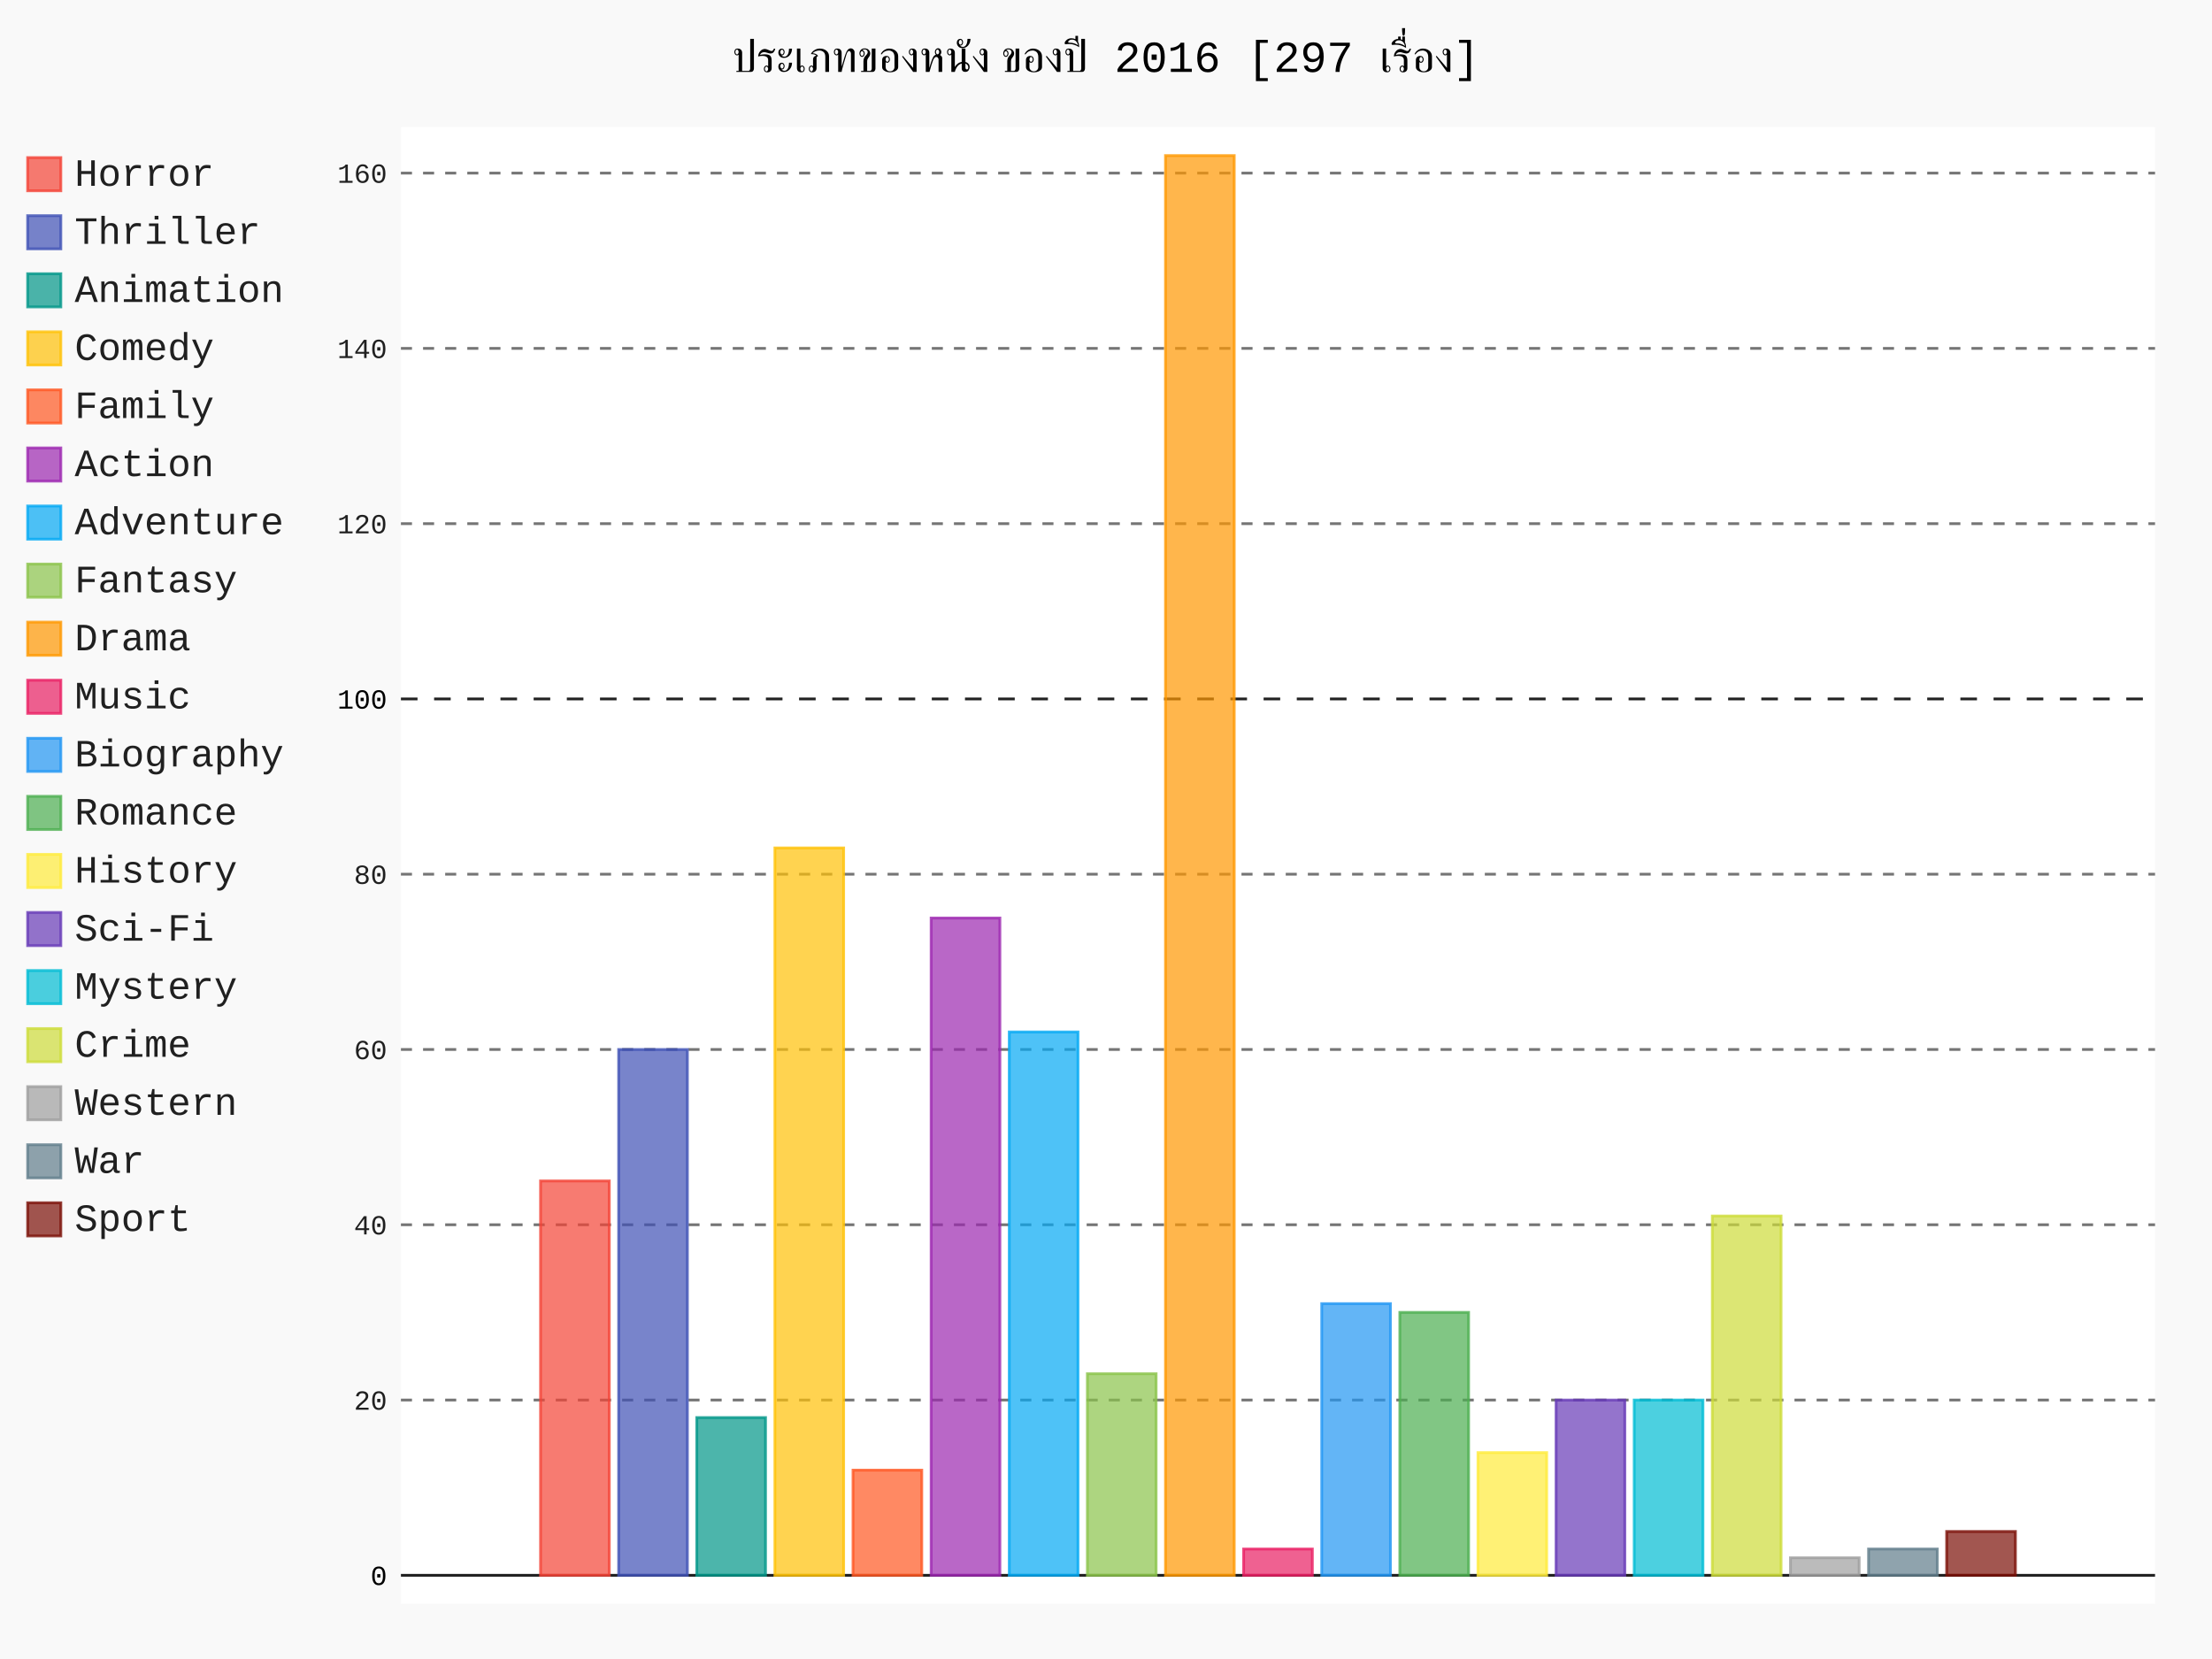
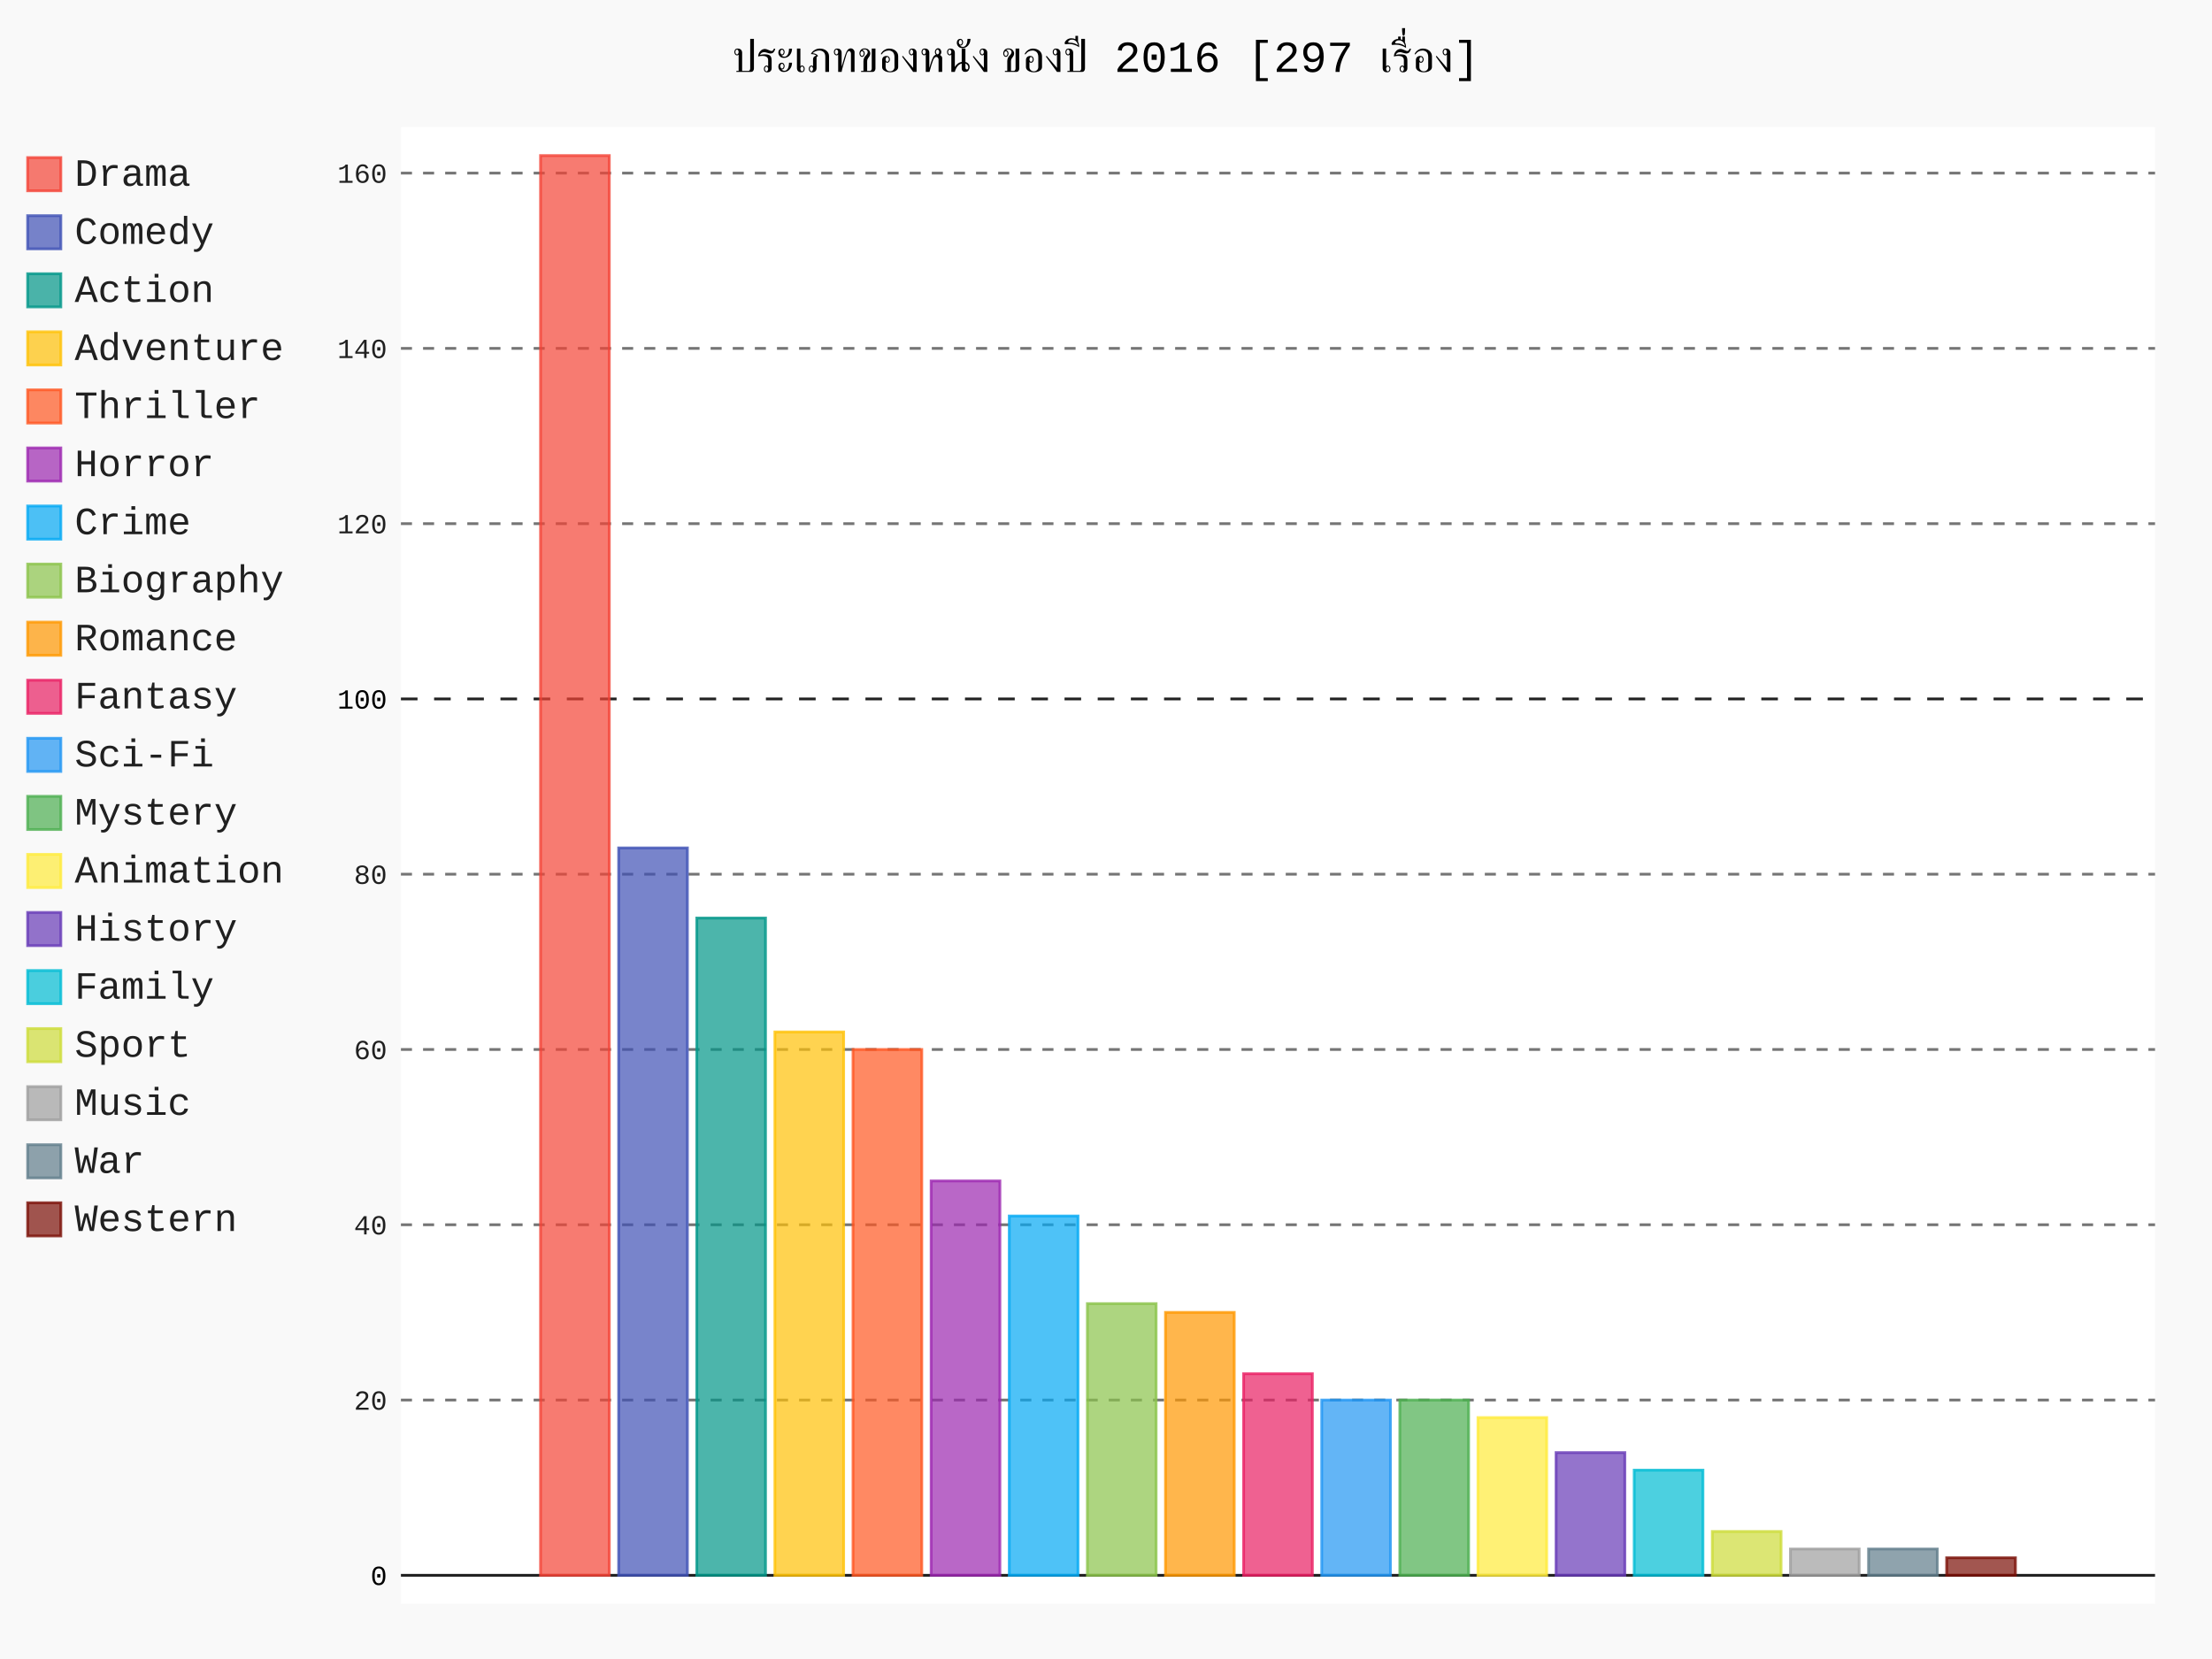
- <svg xmlns="http://www.w3.org/2000/svg" class="pygal-chart" id="chart-0c6adbca-c418-4b88-843a-4ad169fe53aa" viewBox="0 0 800 600">
+ <svg xmlns="http://www.w3.org/2000/svg" class="pygal-chart" id="chart-e74f50ef-a5df-4a1b-a28c-0887db175985" viewBox="0 0 800 600">
  <defs>
-     <style type="text/css">#chart-0c6adbca-c418-4b88-843a-4ad169fe53aa{-webkit-user-select:none;-webkit-font-smoothing:antialiased;font-family:Consolas,"Liberation Mono",Menlo,Courier,monospace}#chart-0c6adbca-c418-4b88-843a-4ad169fe53aa .title{font-family:Consolas,"Liberation Mono",Menlo,Courier,monospace;font-size:16px}#chart-0c6adbca-c418-4b88-843a-4ad169fe53aa .legends .legend text{font-family:Consolas,"Liberation Mono",Menlo,Courier,monospace;font-size:14px}#chart-0c6adbca-c418-4b88-843a-4ad169fe53aa .axis text{font-family:Consolas,"Liberation Mono",Menlo,Courier,monospace;font-size:10px}#chart-0c6adbca-c418-4b88-843a-4ad169fe53aa .axis text.major{font-family:Consolas,"Liberation Mono",Menlo,Courier,monospace;font-size:10px}#chart-0c6adbca-c418-4b88-843a-4ad169fe53aa .text-overlay text.value{font-family:Consolas,"Liberation Mono",Menlo,Courier,monospace;font-size:16px}#chart-0c6adbca-c418-4b88-843a-4ad169fe53aa .text-overlay text.label{font-family:Consolas,"Liberation Mono",Menlo,Courier,monospace;font-size:10px}#chart-0c6adbca-c418-4b88-843a-4ad169fe53aa .tooltip{font-family:Consolas,"Liberation Mono",Menlo,Courier,monospace;font-size:14px}#chart-0c6adbca-c418-4b88-843a-4ad169fe53aa text.no_data{font-family:Consolas,"Liberation Mono",Menlo,Courier,monospace;font-size:64px}
- #chart-0c6adbca-c418-4b88-843a-4ad169fe53aa{background-color:rgba(249,249,249,1)}#chart-0c6adbca-c418-4b88-843a-4ad169fe53aa path,#chart-0c6adbca-c418-4b88-843a-4ad169fe53aa line,#chart-0c6adbca-c418-4b88-843a-4ad169fe53aa rect,#chart-0c6adbca-c418-4b88-843a-4ad169fe53aa circle{-webkit-transition:150ms;-moz-transition:150ms;transition:150ms}#chart-0c6adbca-c418-4b88-843a-4ad169fe53aa .graph &gt; .background{fill:rgba(249,249,249,1)}#chart-0c6adbca-c418-4b88-843a-4ad169fe53aa .plot &gt; .background{fill:rgba(255,255,255,1)}#chart-0c6adbca-c418-4b88-843a-4ad169fe53aa .graph{fill:rgba(0,0,0,.87)}#chart-0c6adbca-c418-4b88-843a-4ad169fe53aa text.no_data{fill:rgba(0,0,0,1)}#chart-0c6adbca-c418-4b88-843a-4ad169fe53aa .title{fill:rgba(0,0,0,1)}#chart-0c6adbca-c418-4b88-843a-4ad169fe53aa .legends .legend text{fill:rgba(0,0,0,.87)}#chart-0c6adbca-c418-4b88-843a-4ad169fe53aa .legends .legend:hover text{fill:rgba(0,0,0,1)}#chart-0c6adbca-c418-4b88-843a-4ad169fe53aa .axis .line{stroke:rgba(0,0,0,1)}#chart-0c6adbca-c418-4b88-843a-4ad169fe53aa .axis .guide.line{stroke:rgba(0,0,0,.54)}#chart-0c6adbca-c418-4b88-843a-4ad169fe53aa .axis .major.line{stroke:rgba(0,0,0,.87)}#chart-0c6adbca-c418-4b88-843a-4ad169fe53aa .axis text.major{fill:rgba(0,0,0,1)}#chart-0c6adbca-c418-4b88-843a-4ad169fe53aa .axis.y .guides:hover .guide.line,#chart-0c6adbca-c418-4b88-843a-4ad169fe53aa .line-graph .axis.x .guides:hover .guide.line,#chart-0c6adbca-c418-4b88-843a-4ad169fe53aa .stackedline-graph .axis.x .guides:hover .guide.line,#chart-0c6adbca-c418-4b88-843a-4ad169fe53aa .xy-graph .axis.x .guides:hover .guide.line{stroke:rgba(0,0,0,1)}#chart-0c6adbca-c418-4b88-843a-4ad169fe53aa .axis .guides:hover text{fill:rgba(0,0,0,1)}#chart-0c6adbca-c418-4b88-843a-4ad169fe53aa .reactive{fill-opacity:.7;stroke-opacity:.8}#chart-0c6adbca-c418-4b88-843a-4ad169fe53aa .ci{stroke:rgba(0,0,0,.87)}#chart-0c6adbca-c418-4b88-843a-4ad169fe53aa .reactive.active,#chart-0c6adbca-c418-4b88-843a-4ad169fe53aa .active .reactive{fill-opacity:.8;stroke-opacity:.9;stroke-width:4}#chart-0c6adbca-c418-4b88-843a-4ad169fe53aa .ci .reactive.active{stroke-width:1.5}#chart-0c6adbca-c418-4b88-843a-4ad169fe53aa .series text{fill:rgba(0,0,0,1)}#chart-0c6adbca-c418-4b88-843a-4ad169fe53aa .tooltip rect{fill:rgba(255,255,255,1);stroke:rgba(0,0,0,1);-webkit-transition:opacity 150ms;-moz-transition:opacity 150ms;transition:opacity 150ms}#chart-0c6adbca-c418-4b88-843a-4ad169fe53aa .tooltip .label{fill:rgba(0,0,0,.87)}#chart-0c6adbca-c418-4b88-843a-4ad169fe53aa .tooltip .label{fill:rgba(0,0,0,.87)}#chart-0c6adbca-c418-4b88-843a-4ad169fe53aa .tooltip .legend{font-size:.8em;fill:rgba(0,0,0,.54)}#chart-0c6adbca-c418-4b88-843a-4ad169fe53aa .tooltip .x_label{font-size:.6em;fill:rgba(0,0,0,1)}#chart-0c6adbca-c418-4b88-843a-4ad169fe53aa .tooltip .xlink{font-size:.5em;text-decoration:underline}#chart-0c6adbca-c418-4b88-843a-4ad169fe53aa .tooltip .value{font-size:1.5em}#chart-0c6adbca-c418-4b88-843a-4ad169fe53aa .bound{font-size:.5em}#chart-0c6adbca-c418-4b88-843a-4ad169fe53aa .max-value{font-size:.75em;fill:rgba(0,0,0,.54)}#chart-0c6adbca-c418-4b88-843a-4ad169fe53aa .map-element{fill:rgba(255,255,255,1);stroke:rgba(0,0,0,.54) !important}#chart-0c6adbca-c418-4b88-843a-4ad169fe53aa .map-element .reactive{fill-opacity:inherit;stroke-opacity:inherit}#chart-0c6adbca-c418-4b88-843a-4ad169fe53aa .color-0,#chart-0c6adbca-c418-4b88-843a-4ad169fe53aa .color-0 a:visited{stroke:#f44336;fill:#f44336}#chart-0c6adbca-c418-4b88-843a-4ad169fe53aa .color-1,#chart-0c6adbca-c418-4b88-843a-4ad169fe53aa .color-1 a:visited{stroke:#3f51b5;fill:#3f51b5}#chart-0c6adbca-c418-4b88-843a-4ad169fe53aa .color-2,#chart-0c6adbca-c418-4b88-843a-4ad169fe53aa .color-2 a:visited{stroke:#009688;fill:#009688}#chart-0c6adbca-c418-4b88-843a-4ad169fe53aa .color-3,#chart-0c6adbca-c418-4b88-843a-4ad169fe53aa .color-3 a:visited{stroke:#ffc107;fill:#ffc107}#chart-0c6adbca-c418-4b88-843a-4ad169fe53aa .color-4,#chart-0c6adbca-c418-4b88-843a-4ad169fe53aa .color-4 a:visited{stroke:#ff5722;fill:#ff5722}#chart-0c6adbca-c418-4b88-843a-4ad169fe53aa .color-5,#chart-0c6adbca-c418-4b88-843a-4ad169fe53aa .color-5 a:visited{stroke:#9c27b0;fill:#9c27b0}#chart-0c6adbca-c418-4b88-843a-4ad169fe53aa .color-6,#chart-0c6adbca-c418-4b88-843a-4ad169fe53aa .color-6 a:visited{stroke:#03a9f4;fill:#03a9f4}#chart-0c6adbca-c418-4b88-843a-4ad169fe53aa .color-7,#chart-0c6adbca-c418-4b88-843a-4ad169fe53aa .color-7 a:visited{stroke:#8bc34a;fill:#8bc34a}#chart-0c6adbca-c418-4b88-843a-4ad169fe53aa .color-8,#chart-0c6adbca-c418-4b88-843a-4ad169fe53aa .color-8 a:visited{stroke:#ff9800;fill:#ff9800}#chart-0c6adbca-c418-4b88-843a-4ad169fe53aa .color-9,#chart-0c6adbca-c418-4b88-843a-4ad169fe53aa .color-9 a:visited{stroke:#e91e63;fill:#e91e63}#chart-0c6adbca-c418-4b88-843a-4ad169fe53aa .color-10,#chart-0c6adbca-c418-4b88-843a-4ad169fe53aa .color-10 a:visited{stroke:#2196f3;fill:#2196f3}#chart-0c6adbca-c418-4b88-843a-4ad169fe53aa .color-11,#chart-0c6adbca-c418-4b88-843a-4ad169fe53aa .color-11 a:visited{stroke:#4caf50;fill:#4caf50}#chart-0c6adbca-c418-4b88-843a-4ad169fe53aa .color-12,#chart-0c6adbca-c418-4b88-843a-4ad169fe53aa .color-12 a:visited{stroke:#ffeb3b;fill:#ffeb3b}#chart-0c6adbca-c418-4b88-843a-4ad169fe53aa .color-13,#chart-0c6adbca-c418-4b88-843a-4ad169fe53aa .color-13 a:visited{stroke:#673ab7;fill:#673ab7}#chart-0c6adbca-c418-4b88-843a-4ad169fe53aa .color-14,#chart-0c6adbca-c418-4b88-843a-4ad169fe53aa .color-14 a:visited{stroke:#00bcd4;fill:#00bcd4}#chart-0c6adbca-c418-4b88-843a-4ad169fe53aa .color-15,#chart-0c6adbca-c418-4b88-843a-4ad169fe53aa .color-15 a:visited{stroke:#cddc39;fill:#cddc39}#chart-0c6adbca-c418-4b88-843a-4ad169fe53aa .color-16,#chart-0c6adbca-c418-4b88-843a-4ad169fe53aa .color-16 a:visited{stroke:#9e9e9e;fill:#9e9e9e}#chart-0c6adbca-c418-4b88-843a-4ad169fe53aa .color-17,#chart-0c6adbca-c418-4b88-843a-4ad169fe53aa .color-17 a:visited{stroke:#607d8b;fill:#607d8b}#chart-0c6adbca-c418-4b88-843a-4ad169fe53aa .color-18,#chart-0c6adbca-c418-4b88-843a-4ad169fe53aa .color-18 a:visited{stroke:#7b0f07;fill:#7b0f07}#chart-0c6adbca-c418-4b88-843a-4ad169fe53aa .text-overlay .color-0 text{fill:black}#chart-0c6adbca-c418-4b88-843a-4ad169fe53aa .text-overlay .color-1 text{fill:black}#chart-0c6adbca-c418-4b88-843a-4ad169fe53aa .text-overlay .color-2 text{fill:black}#chart-0c6adbca-c418-4b88-843a-4ad169fe53aa .text-overlay .color-3 text{fill:black}#chart-0c6adbca-c418-4b88-843a-4ad169fe53aa .text-overlay .color-4 text{fill:black}#chart-0c6adbca-c418-4b88-843a-4ad169fe53aa .text-overlay .color-5 text{fill:black}#chart-0c6adbca-c418-4b88-843a-4ad169fe53aa .text-overlay .color-6 text{fill:black}#chart-0c6adbca-c418-4b88-843a-4ad169fe53aa .text-overlay .color-7 text{fill:black}#chart-0c6adbca-c418-4b88-843a-4ad169fe53aa .text-overlay .color-8 text{fill:black}#chart-0c6adbca-c418-4b88-843a-4ad169fe53aa .text-overlay .color-9 text{fill:black}#chart-0c6adbca-c418-4b88-843a-4ad169fe53aa .text-overlay .color-10 text{fill:black}#chart-0c6adbca-c418-4b88-843a-4ad169fe53aa .text-overlay .color-11 text{fill:black}#chart-0c6adbca-c418-4b88-843a-4ad169fe53aa .text-overlay .color-12 text{fill:black}#chart-0c6adbca-c418-4b88-843a-4ad169fe53aa .text-overlay .color-13 text{fill:black}#chart-0c6adbca-c418-4b88-843a-4ad169fe53aa .text-overlay .color-14 text{fill:black}#chart-0c6adbca-c418-4b88-843a-4ad169fe53aa .text-overlay .color-15 text{fill:black}#chart-0c6adbca-c418-4b88-843a-4ad169fe53aa .text-overlay .color-16 text{fill:black}#chart-0c6adbca-c418-4b88-843a-4ad169fe53aa .text-overlay .color-17 text{fill:black}#chart-0c6adbca-c418-4b88-843a-4ad169fe53aa .text-overlay .color-18 text{fill:black}
- #chart-0c6adbca-c418-4b88-843a-4ad169fe53aa text.no_data{text-anchor:middle}#chart-0c6adbca-c418-4b88-843a-4ad169fe53aa .guide.line{fill:none}#chart-0c6adbca-c418-4b88-843a-4ad169fe53aa .centered{text-anchor:middle}#chart-0c6adbca-c418-4b88-843a-4ad169fe53aa .title{text-anchor:middle}#chart-0c6adbca-c418-4b88-843a-4ad169fe53aa .legends .legend text{fill-opacity:1}#chart-0c6adbca-c418-4b88-843a-4ad169fe53aa .axis.x text{text-anchor:middle}#chart-0c6adbca-c418-4b88-843a-4ad169fe53aa .axis.x:not(.web) text[transform]{text-anchor:start}#chart-0c6adbca-c418-4b88-843a-4ad169fe53aa .axis.x:not(.web) text[transform].backwards{text-anchor:end}#chart-0c6adbca-c418-4b88-843a-4ad169fe53aa .axis.y text{text-anchor:end}#chart-0c6adbca-c418-4b88-843a-4ad169fe53aa .axis.y text[transform].backwards{text-anchor:start}#chart-0c6adbca-c418-4b88-843a-4ad169fe53aa .axis.y2 text{text-anchor:start}#chart-0c6adbca-c418-4b88-843a-4ad169fe53aa .axis.y2 text[transform].backwards{text-anchor:end}#chart-0c6adbca-c418-4b88-843a-4ad169fe53aa .axis .guide.line{stroke-dasharray:4,4}#chart-0c6adbca-c418-4b88-843a-4ad169fe53aa .axis .major.guide.line{stroke-dasharray:6,6}#chart-0c6adbca-c418-4b88-843a-4ad169fe53aa .horizontal .axis.y .guide.line,#chart-0c6adbca-c418-4b88-843a-4ad169fe53aa .horizontal .axis.y2 .guide.line,#chart-0c6adbca-c418-4b88-843a-4ad169fe53aa .vertical .axis.x .guide.line{opacity:0}#chart-0c6adbca-c418-4b88-843a-4ad169fe53aa .horizontal .axis.always_show .guide.line,#chart-0c6adbca-c418-4b88-843a-4ad169fe53aa .vertical .axis.always_show .guide.line{opacity:1 !important}#chart-0c6adbca-c418-4b88-843a-4ad169fe53aa .axis.y .guides:hover .guide.line,#chart-0c6adbca-c418-4b88-843a-4ad169fe53aa .axis.y2 .guides:hover .guide.line,#chart-0c6adbca-c418-4b88-843a-4ad169fe53aa .axis.x .guides:hover .guide.line{opacity:1}#chart-0c6adbca-c418-4b88-843a-4ad169fe53aa .axis .guides:hover text{opacity:1}#chart-0c6adbca-c418-4b88-843a-4ad169fe53aa .nofill{fill:none}#chart-0c6adbca-c418-4b88-843a-4ad169fe53aa .subtle-fill{fill-opacity:.2}#chart-0c6adbca-c418-4b88-843a-4ad169fe53aa .dot{stroke-width:1px;fill-opacity:1}#chart-0c6adbca-c418-4b88-843a-4ad169fe53aa .dot.active{stroke-width:5px}#chart-0c6adbca-c418-4b88-843a-4ad169fe53aa .dot.negative{fill:transparent}#chart-0c6adbca-c418-4b88-843a-4ad169fe53aa text,#chart-0c6adbca-c418-4b88-843a-4ad169fe53aa tspan{stroke:none !important}#chart-0c6adbca-c418-4b88-843a-4ad169fe53aa .series text.active{opacity:1}#chart-0c6adbca-c418-4b88-843a-4ad169fe53aa .tooltip rect{fill-opacity:.95;stroke-width:.5}#chart-0c6adbca-c418-4b88-843a-4ad169fe53aa .tooltip text{fill-opacity:1}#chart-0c6adbca-c418-4b88-843a-4ad169fe53aa .showable{visibility:hidden}#chart-0c6adbca-c418-4b88-843a-4ad169fe53aa .showable.shown{visibility:visible}#chart-0c6adbca-c418-4b88-843a-4ad169fe53aa .gauge-background{fill:rgba(229,229,229,1);stroke:none}#chart-0c6adbca-c418-4b88-843a-4ad169fe53aa .bg-lines{stroke:rgba(249,249,249,1);stroke-width:2px}</style>
+     <style type="text/css">#chart-e74f50ef-a5df-4a1b-a28c-0887db175985{-webkit-user-select:none;-webkit-font-smoothing:antialiased;font-family:Consolas,"Liberation Mono",Menlo,Courier,monospace}#chart-e74f50ef-a5df-4a1b-a28c-0887db175985 .title{font-family:Consolas,"Liberation Mono",Menlo,Courier,monospace;font-size:16px}#chart-e74f50ef-a5df-4a1b-a28c-0887db175985 .legends .legend text{font-family:Consolas,"Liberation Mono",Menlo,Courier,monospace;font-size:14px}#chart-e74f50ef-a5df-4a1b-a28c-0887db175985 .axis text{font-family:Consolas,"Liberation Mono",Menlo,Courier,monospace;font-size:10px}#chart-e74f50ef-a5df-4a1b-a28c-0887db175985 .axis text.major{font-family:Consolas,"Liberation Mono",Menlo,Courier,monospace;font-size:10px}#chart-e74f50ef-a5df-4a1b-a28c-0887db175985 .text-overlay text.value{font-family:Consolas,"Liberation Mono",Menlo,Courier,monospace;font-size:16px}#chart-e74f50ef-a5df-4a1b-a28c-0887db175985 .text-overlay text.label{font-family:Consolas,"Liberation Mono",Menlo,Courier,monospace;font-size:10px}#chart-e74f50ef-a5df-4a1b-a28c-0887db175985 .tooltip{font-family:Consolas,"Liberation Mono",Menlo,Courier,monospace;font-size:14px}#chart-e74f50ef-a5df-4a1b-a28c-0887db175985 text.no_data{font-family:Consolas,"Liberation Mono",Menlo,Courier,monospace;font-size:64px}
+ #chart-e74f50ef-a5df-4a1b-a28c-0887db175985{background-color:rgba(249,249,249,1)}#chart-e74f50ef-a5df-4a1b-a28c-0887db175985 path,#chart-e74f50ef-a5df-4a1b-a28c-0887db175985 line,#chart-e74f50ef-a5df-4a1b-a28c-0887db175985 rect,#chart-e74f50ef-a5df-4a1b-a28c-0887db175985 circle{-webkit-transition:150ms;-moz-transition:150ms;transition:150ms}#chart-e74f50ef-a5df-4a1b-a28c-0887db175985 .graph &gt; .background{fill:rgba(249,249,249,1)}#chart-e74f50ef-a5df-4a1b-a28c-0887db175985 .plot &gt; .background{fill:rgba(255,255,255,1)}#chart-e74f50ef-a5df-4a1b-a28c-0887db175985 .graph{fill:rgba(0,0,0,.87)}#chart-e74f50ef-a5df-4a1b-a28c-0887db175985 text.no_data{fill:rgba(0,0,0,1)}#chart-e74f50ef-a5df-4a1b-a28c-0887db175985 .title{fill:rgba(0,0,0,1)}#chart-e74f50ef-a5df-4a1b-a28c-0887db175985 .legends .legend text{fill:rgba(0,0,0,.87)}#chart-e74f50ef-a5df-4a1b-a28c-0887db175985 .legends .legend:hover text{fill:rgba(0,0,0,1)}#chart-e74f50ef-a5df-4a1b-a28c-0887db175985 .axis .line{stroke:rgba(0,0,0,1)}#chart-e74f50ef-a5df-4a1b-a28c-0887db175985 .axis .guide.line{stroke:rgba(0,0,0,.54)}#chart-e74f50ef-a5df-4a1b-a28c-0887db175985 .axis .major.line{stroke:rgba(0,0,0,.87)}#chart-e74f50ef-a5df-4a1b-a28c-0887db175985 .axis text.major{fill:rgba(0,0,0,1)}#chart-e74f50ef-a5df-4a1b-a28c-0887db175985 .axis.y .guides:hover .guide.line,#chart-e74f50ef-a5df-4a1b-a28c-0887db175985 .line-graph .axis.x .guides:hover .guide.line,#chart-e74f50ef-a5df-4a1b-a28c-0887db175985 .stackedline-graph .axis.x .guides:hover .guide.line,#chart-e74f50ef-a5df-4a1b-a28c-0887db175985 .xy-graph .axis.x .guides:hover .guide.line{stroke:rgba(0,0,0,1)}#chart-e74f50ef-a5df-4a1b-a28c-0887db175985 .axis .guides:hover text{fill:rgba(0,0,0,1)}#chart-e74f50ef-a5df-4a1b-a28c-0887db175985 .reactive{fill-opacity:.7;stroke-opacity:.8}#chart-e74f50ef-a5df-4a1b-a28c-0887db175985 .ci{stroke:rgba(0,0,0,.87)}#chart-e74f50ef-a5df-4a1b-a28c-0887db175985 .reactive.active,#chart-e74f50ef-a5df-4a1b-a28c-0887db175985 .active .reactive{fill-opacity:.8;stroke-opacity:.9;stroke-width:4}#chart-e74f50ef-a5df-4a1b-a28c-0887db175985 .ci .reactive.active{stroke-width:1.5}#chart-e74f50ef-a5df-4a1b-a28c-0887db175985 .series text{fill:rgba(0,0,0,1)}#chart-e74f50ef-a5df-4a1b-a28c-0887db175985 .tooltip rect{fill:rgba(255,255,255,1);stroke:rgba(0,0,0,1);-webkit-transition:opacity 150ms;-moz-transition:opacity 150ms;transition:opacity 150ms}#chart-e74f50ef-a5df-4a1b-a28c-0887db175985 .tooltip .label{fill:rgba(0,0,0,.87)}#chart-e74f50ef-a5df-4a1b-a28c-0887db175985 .tooltip .label{fill:rgba(0,0,0,.87)}#chart-e74f50ef-a5df-4a1b-a28c-0887db175985 .tooltip .legend{font-size:.8em;fill:rgba(0,0,0,.54)}#chart-e74f50ef-a5df-4a1b-a28c-0887db175985 .tooltip .x_label{font-size:.6em;fill:rgba(0,0,0,1)}#chart-e74f50ef-a5df-4a1b-a28c-0887db175985 .tooltip .xlink{font-size:.5em;text-decoration:underline}#chart-e74f50ef-a5df-4a1b-a28c-0887db175985 .tooltip .value{font-size:1.5em}#chart-e74f50ef-a5df-4a1b-a28c-0887db175985 .bound{font-size:.5em}#chart-e74f50ef-a5df-4a1b-a28c-0887db175985 .max-value{font-size:.75em;fill:rgba(0,0,0,.54)}#chart-e74f50ef-a5df-4a1b-a28c-0887db175985 .map-element{fill:rgba(255,255,255,1);stroke:rgba(0,0,0,.54) !important}#chart-e74f50ef-a5df-4a1b-a28c-0887db175985 .map-element .reactive{fill-opacity:inherit;stroke-opacity:inherit}#chart-e74f50ef-a5df-4a1b-a28c-0887db175985 .color-0,#chart-e74f50ef-a5df-4a1b-a28c-0887db175985 .color-0 a:visited{stroke:#f44336;fill:#f44336}#chart-e74f50ef-a5df-4a1b-a28c-0887db175985 .color-1,#chart-e74f50ef-a5df-4a1b-a28c-0887db175985 .color-1 a:visited{stroke:#3f51b5;fill:#3f51b5}#chart-e74f50ef-a5df-4a1b-a28c-0887db175985 .color-2,#chart-e74f50ef-a5df-4a1b-a28c-0887db175985 .color-2 a:visited{stroke:#009688;fill:#009688}#chart-e74f50ef-a5df-4a1b-a28c-0887db175985 .color-3,#chart-e74f50ef-a5df-4a1b-a28c-0887db175985 .color-3 a:visited{stroke:#ffc107;fill:#ffc107}#chart-e74f50ef-a5df-4a1b-a28c-0887db175985 .color-4,#chart-e74f50ef-a5df-4a1b-a28c-0887db175985 .color-4 a:visited{stroke:#ff5722;fill:#ff5722}#chart-e74f50ef-a5df-4a1b-a28c-0887db175985 .color-5,#chart-e74f50ef-a5df-4a1b-a28c-0887db175985 .color-5 a:visited{stroke:#9c27b0;fill:#9c27b0}#chart-e74f50ef-a5df-4a1b-a28c-0887db175985 .color-6,#chart-e74f50ef-a5df-4a1b-a28c-0887db175985 .color-6 a:visited{stroke:#03a9f4;fill:#03a9f4}#chart-e74f50ef-a5df-4a1b-a28c-0887db175985 .color-7,#chart-e74f50ef-a5df-4a1b-a28c-0887db175985 .color-7 a:visited{stroke:#8bc34a;fill:#8bc34a}#chart-e74f50ef-a5df-4a1b-a28c-0887db175985 .color-8,#chart-e74f50ef-a5df-4a1b-a28c-0887db175985 .color-8 a:visited{stroke:#ff9800;fill:#ff9800}#chart-e74f50ef-a5df-4a1b-a28c-0887db175985 .color-9,#chart-e74f50ef-a5df-4a1b-a28c-0887db175985 .color-9 a:visited{stroke:#e91e63;fill:#e91e63}#chart-e74f50ef-a5df-4a1b-a28c-0887db175985 .color-10,#chart-e74f50ef-a5df-4a1b-a28c-0887db175985 .color-10 a:visited{stroke:#2196f3;fill:#2196f3}#chart-e74f50ef-a5df-4a1b-a28c-0887db175985 .color-11,#chart-e74f50ef-a5df-4a1b-a28c-0887db175985 .color-11 a:visited{stroke:#4caf50;fill:#4caf50}#chart-e74f50ef-a5df-4a1b-a28c-0887db175985 .color-12,#chart-e74f50ef-a5df-4a1b-a28c-0887db175985 .color-12 a:visited{stroke:#ffeb3b;fill:#ffeb3b}#chart-e74f50ef-a5df-4a1b-a28c-0887db175985 .color-13,#chart-e74f50ef-a5df-4a1b-a28c-0887db175985 .color-13 a:visited{stroke:#673ab7;fill:#673ab7}#chart-e74f50ef-a5df-4a1b-a28c-0887db175985 .color-14,#chart-e74f50ef-a5df-4a1b-a28c-0887db175985 .color-14 a:visited{stroke:#00bcd4;fill:#00bcd4}#chart-e74f50ef-a5df-4a1b-a28c-0887db175985 .color-15,#chart-e74f50ef-a5df-4a1b-a28c-0887db175985 .color-15 a:visited{stroke:#cddc39;fill:#cddc39}#chart-e74f50ef-a5df-4a1b-a28c-0887db175985 .color-16,#chart-e74f50ef-a5df-4a1b-a28c-0887db175985 .color-16 a:visited{stroke:#9e9e9e;fill:#9e9e9e}#chart-e74f50ef-a5df-4a1b-a28c-0887db175985 .color-17,#chart-e74f50ef-a5df-4a1b-a28c-0887db175985 .color-17 a:visited{stroke:#607d8b;fill:#607d8b}#chart-e74f50ef-a5df-4a1b-a28c-0887db175985 .color-18,#chart-e74f50ef-a5df-4a1b-a28c-0887db175985 .color-18 a:visited{stroke:#7b0f07;fill:#7b0f07}#chart-e74f50ef-a5df-4a1b-a28c-0887db175985 .text-overlay .color-0 text{fill:black}#chart-e74f50ef-a5df-4a1b-a28c-0887db175985 .text-overlay .color-1 text{fill:black}#chart-e74f50ef-a5df-4a1b-a28c-0887db175985 .text-overlay .color-2 text{fill:black}#chart-e74f50ef-a5df-4a1b-a28c-0887db175985 .text-overlay .color-3 text{fill:black}#chart-e74f50ef-a5df-4a1b-a28c-0887db175985 .text-overlay .color-4 text{fill:black}#chart-e74f50ef-a5df-4a1b-a28c-0887db175985 .text-overlay .color-5 text{fill:black}#chart-e74f50ef-a5df-4a1b-a28c-0887db175985 .text-overlay .color-6 text{fill:black}#chart-e74f50ef-a5df-4a1b-a28c-0887db175985 .text-overlay .color-7 text{fill:black}#chart-e74f50ef-a5df-4a1b-a28c-0887db175985 .text-overlay .color-8 text{fill:black}#chart-e74f50ef-a5df-4a1b-a28c-0887db175985 .text-overlay .color-9 text{fill:black}#chart-e74f50ef-a5df-4a1b-a28c-0887db175985 .text-overlay .color-10 text{fill:black}#chart-e74f50ef-a5df-4a1b-a28c-0887db175985 .text-overlay .color-11 text{fill:black}#chart-e74f50ef-a5df-4a1b-a28c-0887db175985 .text-overlay .color-12 text{fill:black}#chart-e74f50ef-a5df-4a1b-a28c-0887db175985 .text-overlay .color-13 text{fill:black}#chart-e74f50ef-a5df-4a1b-a28c-0887db175985 .text-overlay .color-14 text{fill:black}#chart-e74f50ef-a5df-4a1b-a28c-0887db175985 .text-overlay .color-15 text{fill:black}#chart-e74f50ef-a5df-4a1b-a28c-0887db175985 .text-overlay .color-16 text{fill:black}#chart-e74f50ef-a5df-4a1b-a28c-0887db175985 .text-overlay .color-17 text{fill:black}#chart-e74f50ef-a5df-4a1b-a28c-0887db175985 .text-overlay .color-18 text{fill:black}
+ #chart-e74f50ef-a5df-4a1b-a28c-0887db175985 text.no_data{text-anchor:middle}#chart-e74f50ef-a5df-4a1b-a28c-0887db175985 .guide.line{fill:none}#chart-e74f50ef-a5df-4a1b-a28c-0887db175985 .centered{text-anchor:middle}#chart-e74f50ef-a5df-4a1b-a28c-0887db175985 .title{text-anchor:middle}#chart-e74f50ef-a5df-4a1b-a28c-0887db175985 .legends .legend text{fill-opacity:1}#chart-e74f50ef-a5df-4a1b-a28c-0887db175985 .axis.x text{text-anchor:middle}#chart-e74f50ef-a5df-4a1b-a28c-0887db175985 .axis.x:not(.web) text[transform]{text-anchor:start}#chart-e74f50ef-a5df-4a1b-a28c-0887db175985 .axis.x:not(.web) text[transform].backwards{text-anchor:end}#chart-e74f50ef-a5df-4a1b-a28c-0887db175985 .axis.y text{text-anchor:end}#chart-e74f50ef-a5df-4a1b-a28c-0887db175985 .axis.y text[transform].backwards{text-anchor:start}#chart-e74f50ef-a5df-4a1b-a28c-0887db175985 .axis.y2 text{text-anchor:start}#chart-e74f50ef-a5df-4a1b-a28c-0887db175985 .axis.y2 text[transform].backwards{text-anchor:end}#chart-e74f50ef-a5df-4a1b-a28c-0887db175985 .axis .guide.line{stroke-dasharray:4,4}#chart-e74f50ef-a5df-4a1b-a28c-0887db175985 .axis .major.guide.line{stroke-dasharray:6,6}#chart-e74f50ef-a5df-4a1b-a28c-0887db175985 .horizontal .axis.y .guide.line,#chart-e74f50ef-a5df-4a1b-a28c-0887db175985 .horizontal .axis.y2 .guide.line,#chart-e74f50ef-a5df-4a1b-a28c-0887db175985 .vertical .axis.x .guide.line{opacity:0}#chart-e74f50ef-a5df-4a1b-a28c-0887db175985 .horizontal .axis.always_show .guide.line,#chart-e74f50ef-a5df-4a1b-a28c-0887db175985 .vertical .axis.always_show .guide.line{opacity:1 !important}#chart-e74f50ef-a5df-4a1b-a28c-0887db175985 .axis.y .guides:hover .guide.line,#chart-e74f50ef-a5df-4a1b-a28c-0887db175985 .axis.y2 .guides:hover .guide.line,#chart-e74f50ef-a5df-4a1b-a28c-0887db175985 .axis.x .guides:hover .guide.line{opacity:1}#chart-e74f50ef-a5df-4a1b-a28c-0887db175985 .axis .guides:hover text{opacity:1}#chart-e74f50ef-a5df-4a1b-a28c-0887db175985 .nofill{fill:none}#chart-e74f50ef-a5df-4a1b-a28c-0887db175985 .subtle-fill{fill-opacity:.2}#chart-e74f50ef-a5df-4a1b-a28c-0887db175985 .dot{stroke-width:1px;fill-opacity:1}#chart-e74f50ef-a5df-4a1b-a28c-0887db175985 .dot.active{stroke-width:5px}#chart-e74f50ef-a5df-4a1b-a28c-0887db175985 .dot.negative{fill:transparent}#chart-e74f50ef-a5df-4a1b-a28c-0887db175985 text,#chart-e74f50ef-a5df-4a1b-a28c-0887db175985 tspan{stroke:none !important}#chart-e74f50ef-a5df-4a1b-a28c-0887db175985 .series text.active{opacity:1}#chart-e74f50ef-a5df-4a1b-a28c-0887db175985 .tooltip rect{fill-opacity:.95;stroke-width:.5}#chart-e74f50ef-a5df-4a1b-a28c-0887db175985 .tooltip text{fill-opacity:1}#chart-e74f50ef-a5df-4a1b-a28c-0887db175985 .showable{visibility:hidden}#chart-e74f50ef-a5df-4a1b-a28c-0887db175985 .showable.shown{visibility:visible}#chart-e74f50ef-a5df-4a1b-a28c-0887db175985 .gauge-background{fill:rgba(229,229,229,1);stroke:none}#chart-e74f50ef-a5df-4a1b-a28c-0887db175985 .bg-lines{stroke:rgba(249,249,249,1);stroke-width:2px}</style>
  </defs>
  <g class="graph bar-graph vertical">
    <rect class="background" height="600" width="800" x="0" y="0" />
    <g class="plot" transform="translate(145, 46)">
      <rect class="background" height="534" width="634.4" x="0" y="0" />
      <g class="axis y always_show">
        <g class="guides">
          <path class="axis major line" d="M0 523.731 h634.4" />
          <text class="major" x="-5" y="527.231">0</text>
        </g>
        <g class="guides">
          <path class="guide line" d="M0 460.34 h634.4" />
          <text class="" x="-5" y="463.84">20</text>
        </g>
        <g class="guides">
          <path class="guide line" d="M0 396.95 h634.4" />
          <text class="" x="-5" y="400.45">40</text>
        </g>
        <g class="guides">
          <path class="guide line" d="M0 333.56 h634.4" />
          <text class="" x="-5" y="337.06">60</text>
        </g>
        <g class="guides">
          <path class="guide line" d="M0 270.17 h634.4" />
          <text class="" x="-5" y="273.67">80</text>
        </g>
        <g class="guides">
          <path class="major guide line" d="M0 206.779 h634.4" />
          <text class="major" x="-5" y="210.279">100</text>
        </g>
        <g class="guides">
          <path class="guide line" d="M0 143.389 h634.4" />
          <text class="" x="-5" y="146.889">120</text>
        </g>
        <g class="guides">
          <path class="guide line" d="M0 79.999 h634.4" />
          <text class="" x="-5" y="83.499">140</text>
        </g>
        <g class="guides">
          <path class="guide line" d="M0 16.608 h634.4" />
          <text class="" x="-5" y="20.108">160</text>
        </g>
      </g>
      <g class="series serie-0 color-0">
        <g class="bars">
          <g class="bar">
-             <rect class="rect reactive tooltip-trigger" height="142.628" rx="0" ry="0" width="24.862" x="50.495" y="381.103" />
+             <rect class="rect reactive tooltip-trigger" height="513.462" rx="0" ry="0" width="24.862" x="50.495" y="10.269" />
          </g>
        </g>
      </g>
      <g class="series serie-1 color-1">
        <g class="bars">
          <g class="bar">
-             <rect class="rect reactive tooltip-trigger" height="190.171" rx="0" ry="0" width="24.862" x="78.748" y="333.56" />
+             <rect class="rect reactive tooltip-trigger" height="263.07" rx="0" ry="0" width="24.862" x="78.748" y="260.661" />
          </g>
        </g>
      </g>
      <g class="series serie-2 color-2">
        <g class="bars">
          <g class="bar">
-             <rect class="rect reactive tooltip-trigger" height="57.051" rx="0" ry="0" width="24.862" x="107" y="466.679" />
+             <rect class="rect reactive tooltip-trigger" height="237.714" rx="0" ry="0" width="24.862" x="107" y="286.017" />
          </g>
        </g>
      </g>
      <g class="series serie-3 color-3">
        <g class="bars">
          <g class="bar">
-             <rect class="rect reactive tooltip-trigger" height="263.07" rx="0" ry="0" width="24.862" x="135.253" y="260.661" />
+             <rect class="rect reactive tooltip-trigger" height="196.51" rx="0" ry="0" width="24.862" x="135.253" y="327.221" />
          </g>
        </g>
      </g>
      <g class="series serie-4 color-4">
        <g class="bars">
          <g class="bar">
-             <rect class="rect reactive tooltip-trigger" height="38.034" rx="0" ry="0" width="24.862" x="163.506" y="485.697" />
+             <rect class="rect reactive tooltip-trigger" height="190.171" rx="0" ry="0" width="24.862" x="163.506" y="333.56" />
          </g>
        </g>
      </g>
      <g class="series serie-5 color-5">
        <g class="bars">
          <g class="bar">
-             <rect class="rect reactive tooltip-trigger" height="237.714" rx="0" ry="0" width="24.862" x="191.758" y="286.017" />
+             <rect class="rect reactive tooltip-trigger" height="142.628" rx="0" ry="0" width="24.862" x="191.758" y="381.103" />
          </g>
        </g>
      </g>
      <g class="series serie-6 color-6">
        <g class="bars">
          <g class="bar">
-             <rect class="rect reactive tooltip-trigger" height="196.51" rx="0" ry="0" width="24.862" x="220.011" y="327.221" />
+             <rect class="rect reactive tooltip-trigger" height="129.95" rx="0" ry="0" width="24.862" x="220.011" y="393.781" />
          </g>
        </g>
      </g>
      <g class="series serie-7 color-7">
        <g class="bars">
          <g class="bar">
-             <rect class="rect reactive tooltip-trigger" height="72.899" rx="0" ry="0" width="24.862" x="248.264" y="450.832" />
+             <rect class="rect reactive tooltip-trigger" height="98.255" rx="0" ry="0" width="24.862" x="248.264" y="425.476" />
          </g>
        </g>
      </g>
      <g class="series serie-8 color-8">
        <g class="bars">
          <g class="bar">
-             <rect class="rect reactive tooltip-trigger" height="513.462" rx="0" ry="0" width="24.862" x="276.516" y="10.269" />
+             <rect class="rect reactive tooltip-trigger" height="95.085" rx="0" ry="0" width="24.862" x="276.516" y="428.645" />
          </g>
        </g>
      </g>
      <g class="series serie-9 color-9">
        <g class="bars">
          <g class="bar">
-             <rect class="rect reactive tooltip-trigger" height="9.509" rx="0" ry="0" width="24.862" x="304.769" y="514.222" />
+             <rect class="rect reactive tooltip-trigger" height="72.899" rx="0" ry="0" width="24.862" x="304.769" y="450.832" />
          </g>
        </g>
      </g>
      <g class="series serie-10 color-10">
        <g class="bars">
          <g class="bar">
-             <rect class="rect reactive tooltip-trigger" height="98.255" rx="0" ry="0" width="24.862" x="333.021" y="425.476" />
+             <rect class="rect reactive tooltip-trigger" height="63.39" rx="0" ry="0" width="24.862" x="333.021" y="460.34" />
          </g>
        </g>
      </g>
      <g class="series serie-11 color-11">
        <g class="bars">
          <g class="bar">
-             <rect class="rect reactive tooltip-trigger" height="95.085" rx="0" ry="0" width="24.862" x="361.274" y="428.645" />
+             <rect class="rect reactive tooltip-trigger" height="63.39" rx="0" ry="0" width="24.862" x="361.274" y="460.34" />
          </g>
        </g>
      </g>
      <g class="series serie-12 color-12">
        <g class="bars">
          <g class="bar">
-             <rect class="rect reactive tooltip-trigger" height="44.373" rx="0" ry="0" width="24.862" x="389.527" y="479.358" />
+             <rect class="rect reactive tooltip-trigger" height="57.051" rx="0" ry="0" width="24.862" x="389.527" y="466.679" />
          </g>
        </g>
      </g>
      <g class="series serie-13 color-13">
        <g class="bars">
          <g class="bar">
-             <rect class="rect reactive tooltip-trigger" height="63.39" rx="0" ry="0" width="24.862" x="417.779" y="460.34" />
+             <rect class="rect reactive tooltip-trigger" height="44.373" rx="0" ry="0" width="24.862" x="417.779" y="479.358" />
          </g>
        </g>
      </g>
      <g class="series serie-14 color-14">
        <g class="bars">
          <g class="bar">
-             <rect class="rect reactive tooltip-trigger" height="63.39" rx="0" ry="0" width="24.862" x="446.032" y="460.34" />
+             <rect class="rect reactive tooltip-trigger" height="38.034" rx="0" ry="0" width="24.862" x="446.032" y="485.697" />
          </g>
        </g>
      </g>
      <g class="series serie-15 color-15">
        <g class="bars">
          <g class="bar">
-             <rect class="rect reactive tooltip-trigger" height="129.95" rx="0" ry="0" width="24.862" x="474.285" y="393.781" />
+             <rect class="rect reactive tooltip-trigger" height="15.848" rx="0" ry="0" width="24.862" x="474.285" y="507.883" />
          </g>
        </g>
      </g>
      <g class="series serie-16 color-16">
        <g class="bars">
          <g class="bar">
-             <rect class="rect reactive tooltip-trigger" height="6.339" rx="0" ry="0" width="24.862" x="502.537" y="517.392" />
+             <rect class="rect reactive tooltip-trigger" height="9.509" rx="0" ry="0" width="24.862" x="502.537" y="514.222" />
          </g>
        </g>
      </g>
      <g class="series serie-17 color-17">
        <g class="bars">
          <g class="bar">
            <rect class="rect reactive tooltip-trigger" height="9.509" rx="0" ry="0" width="24.862" x="530.79" y="514.222" />
          </g>
        </g>
      </g>
      <g class="series serie-18 color-18">
        <g class="bars">
          <g class="bar">
-             <rect class="rect reactive tooltip-trigger" height="15.848" rx="0" ry="0" width="24.862" x="559.043" y="507.883" />
+             <rect class="rect reactive tooltip-trigger" height="6.339" rx="0" ry="0" width="24.862" x="559.043" y="517.392" />
          </g>
        </g>
      </g>
    </g>
    <g class="titles">
      <text class="title plot_title" x="400.0" y="26">ประเภทของหนัง ของปี 2016 [297 เรื่อง]</text>
    </g>
    <g class="plot overlay" transform="translate(145, 46)">
      <g class="series serie-0 color-0" />
      <g class="series serie-1 color-1" />
      <g class="series serie-2 color-2" />
      <g class="series serie-3 color-3" />
      <g class="series serie-4 color-4" />
      <g class="series serie-5 color-5" />
      <g class="series serie-6 color-6" />
      <g class="series serie-7 color-7" />
      <g class="series serie-8 color-8" />
      <g class="series serie-9 color-9" />
      <g class="series serie-10 color-10" />
      <g class="series serie-11 color-11" />
      <g class="series serie-12 color-12" />
      <g class="series serie-13 color-13" />
      <g class="series serie-14 color-14" />
      <g class="series serie-15 color-15" />
      <g class="series serie-16 color-16" />
      <g class="series serie-17 color-17" />
      <g class="series serie-18 color-18" />
    </g>
    <g class="plot text-overlay" transform="translate(145, 46)">
      <g class="series serie-0 color-0" />
      <g class="series serie-1 color-1" />
      <g class="series serie-2 color-2" />
      <g class="series serie-3 color-3" />
      <g class="series serie-4 color-4" />
      <g class="series serie-5 color-5" />
      <g class="series serie-6 color-6" />
      <g class="series serie-7 color-7" />
      <g class="series serie-8 color-8" />
      <g class="series serie-9 color-9" />
      <g class="series serie-10 color-10" />
      <g class="series serie-11 color-11" />
      <g class="series serie-12 color-12" />
      <g class="series serie-13 color-13" />
      <g class="series serie-14 color-14" />
      <g class="series serie-15 color-15" />
      <g class="series serie-16 color-16" />
      <g class="series serie-17 color-17" />
      <g class="series serie-18 color-18" />
    </g>
    <g class="plot tooltip-overlay" transform="translate(145, 46)">
      <g class="tooltip" style="opacity: 0" transform="translate(0 0)">
        <rect class="tooltip-box" height="0" rx="0" ry="0" width="0" />
        <g class="text" />
      </g>
    </g>
    <g class="legends" transform="translate(10, 56)">
      <g class="legend reactive activate-serie" id="activate-serie-0">
        <rect class="color-0 reactive" height="12" width="12" x="0.0" y="1.0" />
-         <text x="17.0" y="11.2">Horror</text>
+         <text x="17.0" y="11.2">Drama</text>
      </g>
      <g class="legend reactive activate-serie" id="activate-serie-1">
        <rect class="color-1 reactive" height="12" width="12" x="0.0" y="22.0" />
-         <text x="17.0" y="32.2">Thriller</text>
+         <text x="17.0" y="32.2">Comedy</text>
      </g>
      <g class="legend reactive activate-serie" id="activate-serie-2">
        <rect class="color-2 reactive" height="12" width="12" x="0.0" y="43.0" />
-         <text x="17.0" y="53.2">Animation</text>
+         <text x="17.0" y="53.2">Action</text>
      </g>
      <g class="legend reactive activate-serie" id="activate-serie-3">
        <rect class="color-3 reactive" height="12" width="12" x="0.0" y="64.0" />
-         <text x="17.0" y="74.2">Comedy</text>
+         <text x="17.0" y="74.2">Adventure</text>
      </g>
      <g class="legend reactive activate-serie" id="activate-serie-4">
        <rect class="color-4 reactive" height="12" width="12" x="0.0" y="85.0" />
-         <text x="17.0" y="95.2">Family</text>
+         <text x="17.0" y="95.2">Thriller</text>
      </g>
      <g class="legend reactive activate-serie" id="activate-serie-5">
        <rect class="color-5 reactive" height="12" width="12" x="0.0" y="106.0" />
-         <text x="17.0" y="116.2">Action</text>
+         <text x="17.0" y="116.2">Horror</text>
      </g>
      <g class="legend reactive activate-serie" id="activate-serie-6">
        <rect class="color-6 reactive" height="12" width="12" x="0.0" y="127.0" />
-         <text x="17.0" y="137.2">Adventure</text>
+         <text x="17.0" y="137.2">Crime</text>
      </g>
      <g class="legend reactive activate-serie" id="activate-serie-7">
        <rect class="color-7 reactive" height="12" width="12" x="0.0" y="148.0" />
-         <text x="17.0" y="158.2">Fantasy</text>
+         <text x="17.0" y="158.2">Biography</text>
      </g>
      <g class="legend reactive activate-serie" id="activate-serie-8">
        <rect class="color-8 reactive" height="12" width="12" x="0.0" y="169.0" />
-         <text x="17.0" y="179.2">Drama</text>
+         <text x="17.0" y="179.2">Romance</text>
      </g>
      <g class="legend reactive activate-serie" id="activate-serie-9">
        <rect class="color-9 reactive" height="12" width="12" x="0.0" y="190.0" />
-         <text x="17.0" y="200.2">Music</text>
+         <text x="17.0" y="200.2">Fantasy</text>
      </g>
      <g class="legend reactive activate-serie" id="activate-serie-10">
        <rect class="color-10 reactive" height="12" width="12" x="0.0" y="211.0" />
-         <text x="17.0" y="221.2">Biography</text>
+         <text x="17.0" y="221.2">Sci-Fi</text>
      </g>
      <g class="legend reactive activate-serie" id="activate-serie-11">
        <rect class="color-11 reactive" height="12" width="12" x="0.0" y="232.0" />
-         <text x="17.0" y="242.2">Romance</text>
+         <text x="17.0" y="242.2">Mystery</text>
      </g>
      <g class="legend reactive activate-serie" id="activate-serie-12">
        <rect class="color-12 reactive" height="12" width="12" x="0.0" y="253.0" />
-         <text x="17.0" y="263.2">History</text>
+         <text x="17.0" y="263.2">Animation</text>
      </g>
      <g class="legend reactive activate-serie" id="activate-serie-13">
        <rect class="color-13 reactive" height="12" width="12" x="0.0" y="274.0" />
-         <text x="17.0" y="284.2">Sci-Fi</text>
+         <text x="17.0" y="284.2">History</text>
      </g>
      <g class="legend reactive activate-serie" id="activate-serie-14">
        <rect class="color-14 reactive" height="12" width="12" x="0.0" y="295.0" />
-         <text x="17.0" y="305.2">Mystery</text>
+         <text x="17.0" y="305.2">Family</text>
      </g>
      <g class="legend reactive activate-serie" id="activate-serie-15">
        <rect class="color-15 reactive" height="12" width="12" x="0.0" y="316.0" />
-         <text x="17.0" y="326.2">Crime</text>
+         <text x="17.0" y="326.2">Sport</text>
      </g>
      <g class="legend reactive activate-serie" id="activate-serie-16">
        <rect class="color-16 reactive" height="12" width="12" x="0.0" y="337.0" />
-         <text x="17.0" y="347.2">Western</text>
+         <text x="17.0" y="347.2">Music</text>
      </g>
      <g class="legend reactive activate-serie" id="activate-serie-17">
        <rect class="color-17 reactive" height="12" width="12" x="0.0" y="358.0" />
        <text x="17.0" y="368.2">War</text>
      </g>
      <g class="legend reactive activate-serie" id="activate-serie-18">
        <rect class="color-18 reactive" height="12" width="12" x="0.0" y="379.0" />
-         <text x="17.0" y="389.2">Sport</text>
+         <text x="17.0" y="389.2">Western</text>
      </g>
    </g>
    <g class="legends" transform="translate(790, 56)" />
  </g>
</svg>
